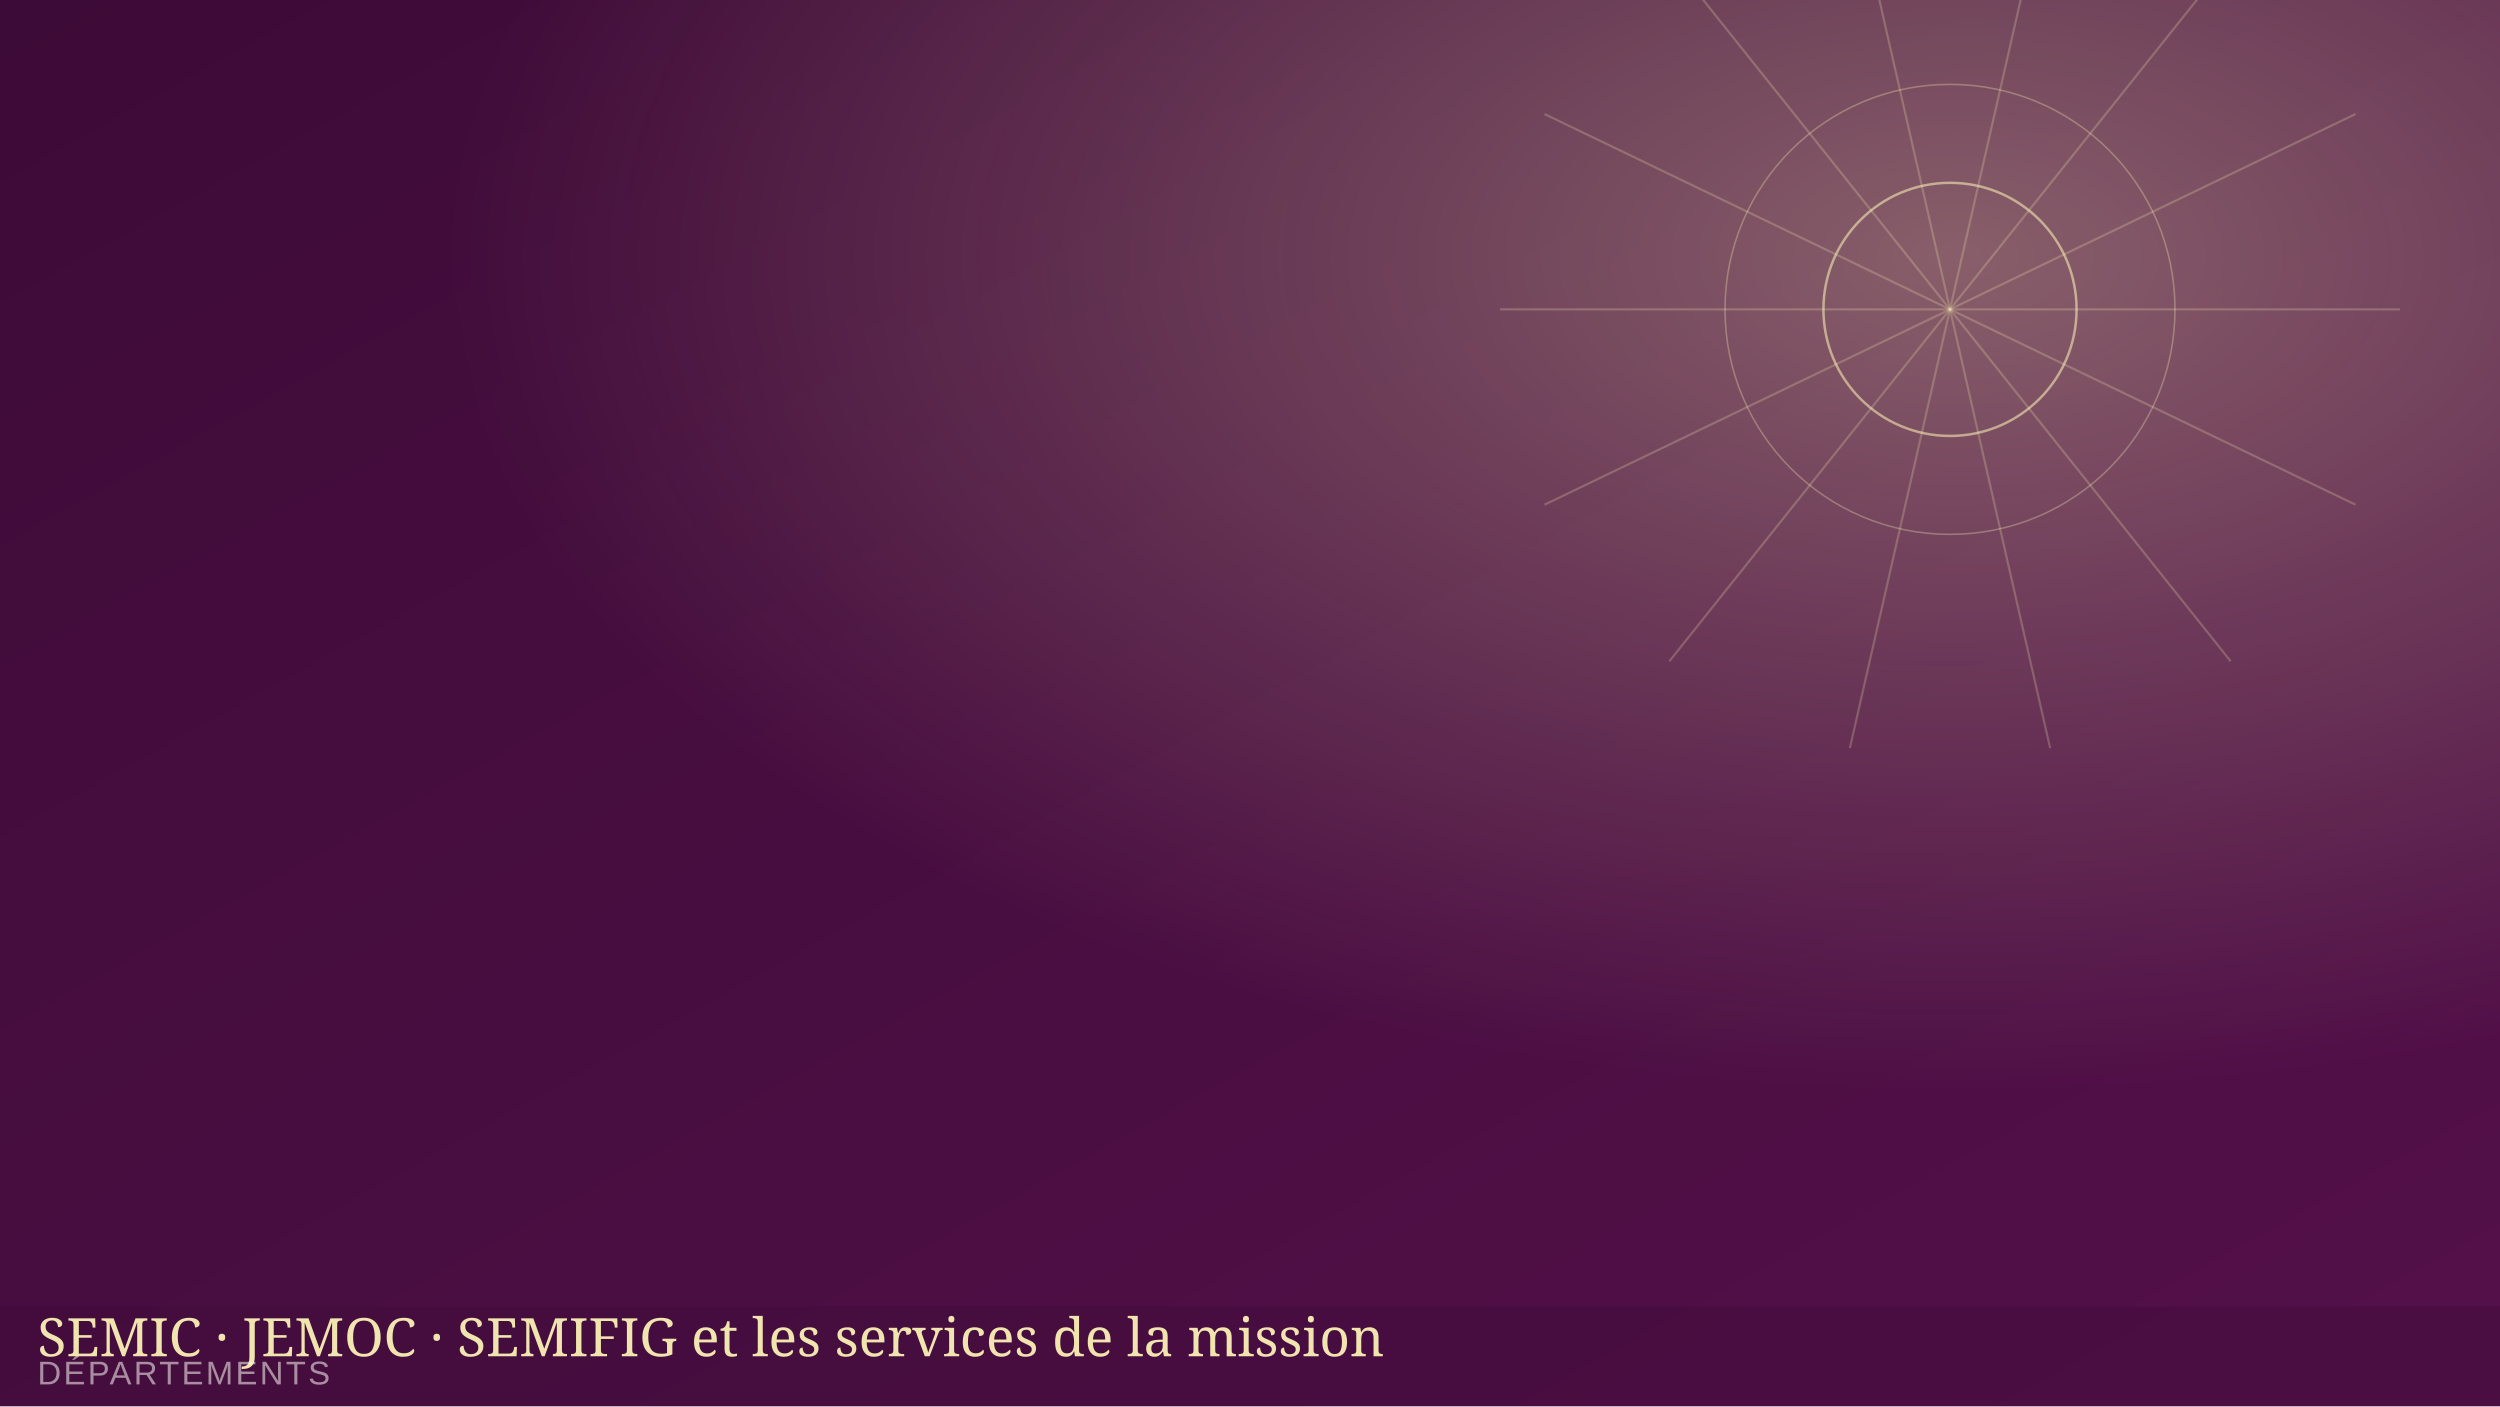
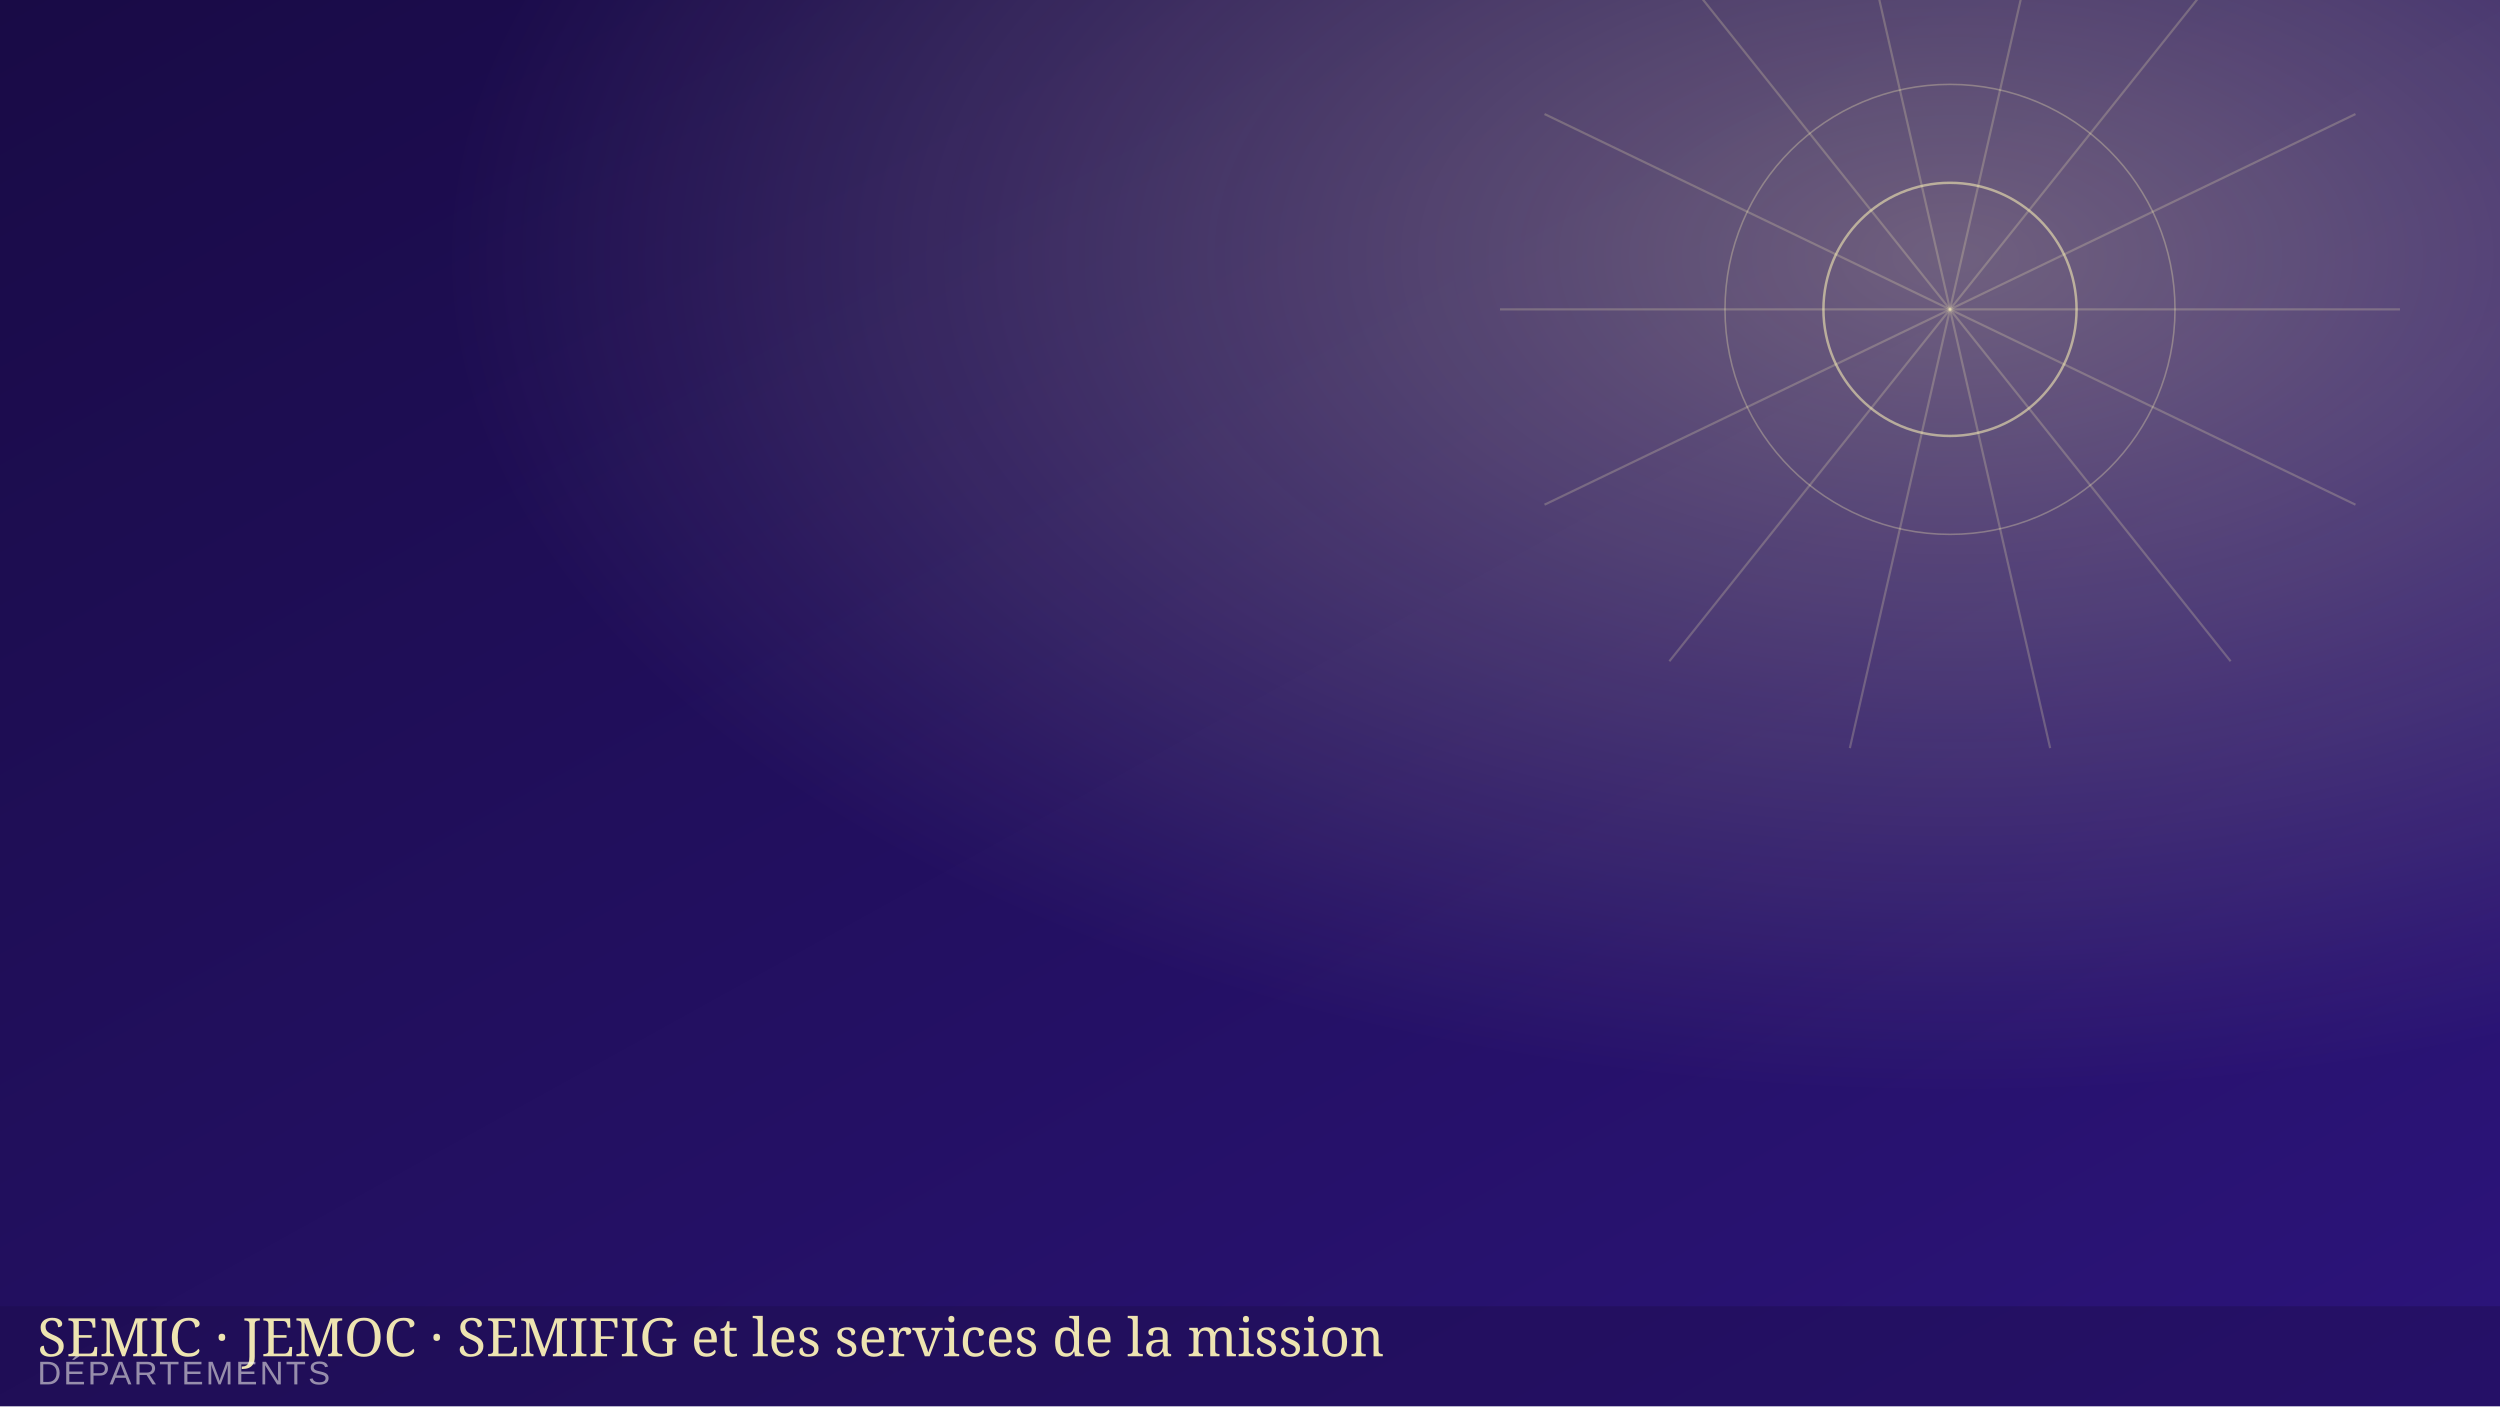
<svg xmlns="http://www.w3.org/2000/svg" viewBox="0 0 1600 900" width="1600" height="900" role="img" aria-label="SEMIC · JEMOC · SEMIFIG et les services de la mission">
  <defs>
    <linearGradient id="g" x1="0%" y1="0%" x2="100%" y2="100%">
-       <stop offset="0%" stop-color="#3D0B37" />
-       <stop offset="100%" stop-color="#54104A" />
+       <stop offset="0%" stop-color="#190B46" />
+       <stop offset="100%" stop-color="#2C147B" />
    </linearGradient>
    <radialGradient id="r" cx="78%" cy="18%" r="60%">
      <stop offset="0%" stop-color="#FFF6B8" stop-opacity=".35" />
      <stop offset="100%" stop-color="#FFF6B8" stop-opacity="0" />
    </radialGradient>
  </defs>
  <rect width="1600" height="900" fill="url(#g)" />
  <rect width="1600" height="900" fill="url(#r)" />
  <line x1="1248.0" y1="198.0" x2="1536.0" y2="198.0" stroke="#FFF6B8" stroke-width="1.4" opacity="0.22" />
  <line x1="1248.0" y1="198.0" x2="1507.5" y2="323.0" stroke="#FFF6B8" stroke-width="1.4" opacity="0.22" />
  <line x1="1248.0" y1="198.0" x2="1427.6" y2="423.2" stroke="#FFF6B8" stroke-width="1.4" opacity="0.22" />
  <line x1="1248.0" y1="198.0" x2="1312.1" y2="478.8" stroke="#FFF6B8" stroke-width="1.4" opacity="0.22" />
  <line x1="1248.0" y1="198.0" x2="1183.9" y2="478.8" stroke="#FFF6B8" stroke-width="1.4" opacity="0.22" />
  <line x1="1248.0" y1="198.0" x2="1068.4" y2="423.2" stroke="#FFF6B8" stroke-width="1.4" opacity="0.22" />
  <line x1="1248.0" y1="198.0" x2="988.5" y2="323.0" stroke="#FFF6B8" stroke-width="1.4" opacity="0.22" />
  <line x1="1248.0" y1="198.0" x2="960.0" y2="198.0" stroke="#FFF6B8" stroke-width="1.4" opacity="0.22" />
  <line x1="1248.0" y1="198.0" x2="988.5" y2="73.0" stroke="#FFF6B8" stroke-width="1.4" opacity="0.22" />
  <line x1="1248.0" y1="198.0" x2="1068.4" y2="-27.2" stroke="#FFF6B8" stroke-width="1.4" opacity="0.22" />
  <line x1="1248.0" y1="198.0" x2="1183.9" y2="-82.8" stroke="#FFF6B8" stroke-width="1.4" opacity="0.22" />
  <line x1="1248.0" y1="198.0" x2="1312.1" y2="-82.8" stroke="#FFF6B8" stroke-width="1.4" opacity="0.22" />
  <line x1="1248.0" y1="198.0" x2="1427.6" y2="-27.2" stroke="#FFF6B8" stroke-width="1.4" opacity="0.22" />
  <line x1="1248.0" y1="198.0" x2="1507.5" y2="73.0" stroke="#FFF6B8" stroke-width="1.4" opacity="0.22" />
  <circle cx="1248.0" cy="198.0" r="81.0" fill="none" stroke="#FFF6B8" stroke-width="1.6" opacity=".55" />
  <circle cx="1248.0" cy="198.0" r="144.0" fill="none" stroke="#FFF6B8" stroke-width="1" opacity=".3" />
-   <rect x="0" y="836" width="1600" height="64" fill="#3D0B37" opacity=".38" />
+   <rect x="0" y="836" width="1600" height="64" fill="#190B46" opacity=".38" />
  <text x="24" y="868" font-family="Georgia, serif" font-size="34" fill="#FFF6B8" opacity=".92">SEMIC · JEMOC · SEMIFIG et les services de la mission</text>
  <text x="24" y="886" font-family="Arial, sans-serif" font-size="21" letter-spacing="1.5" fill="#FAF7F0" opacity=".55">DÉPARTEMENTS</text>
</svg>
